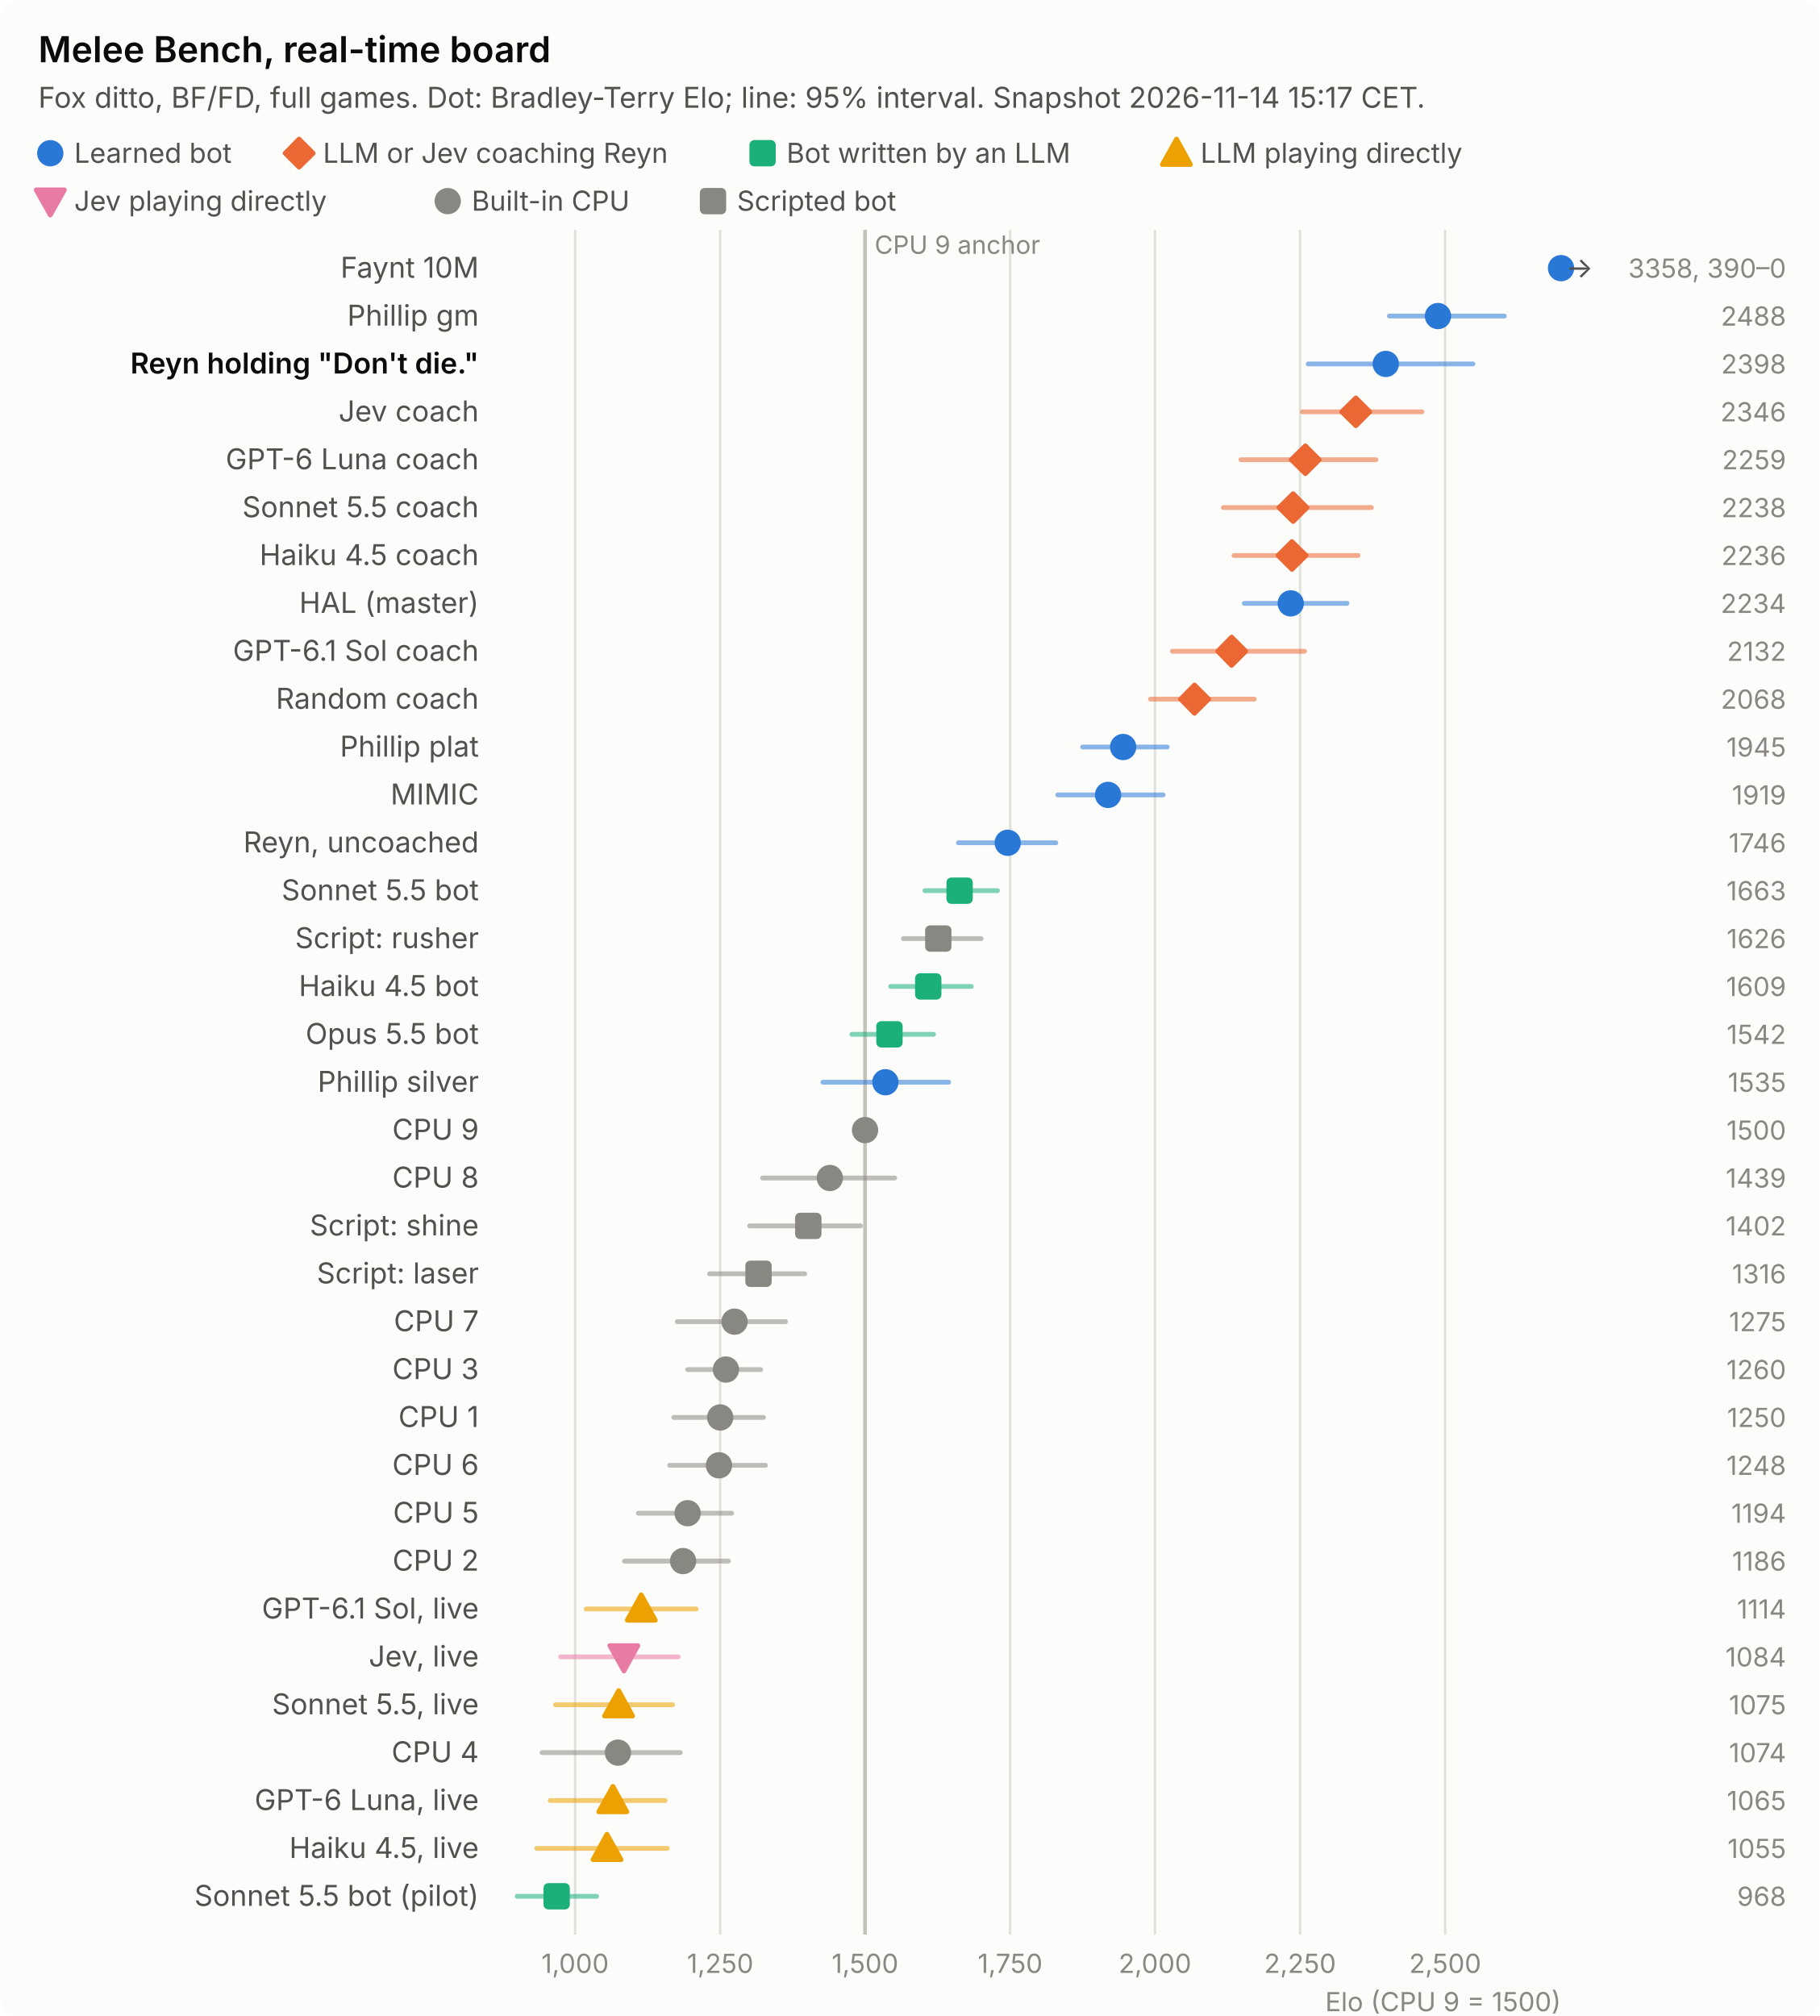
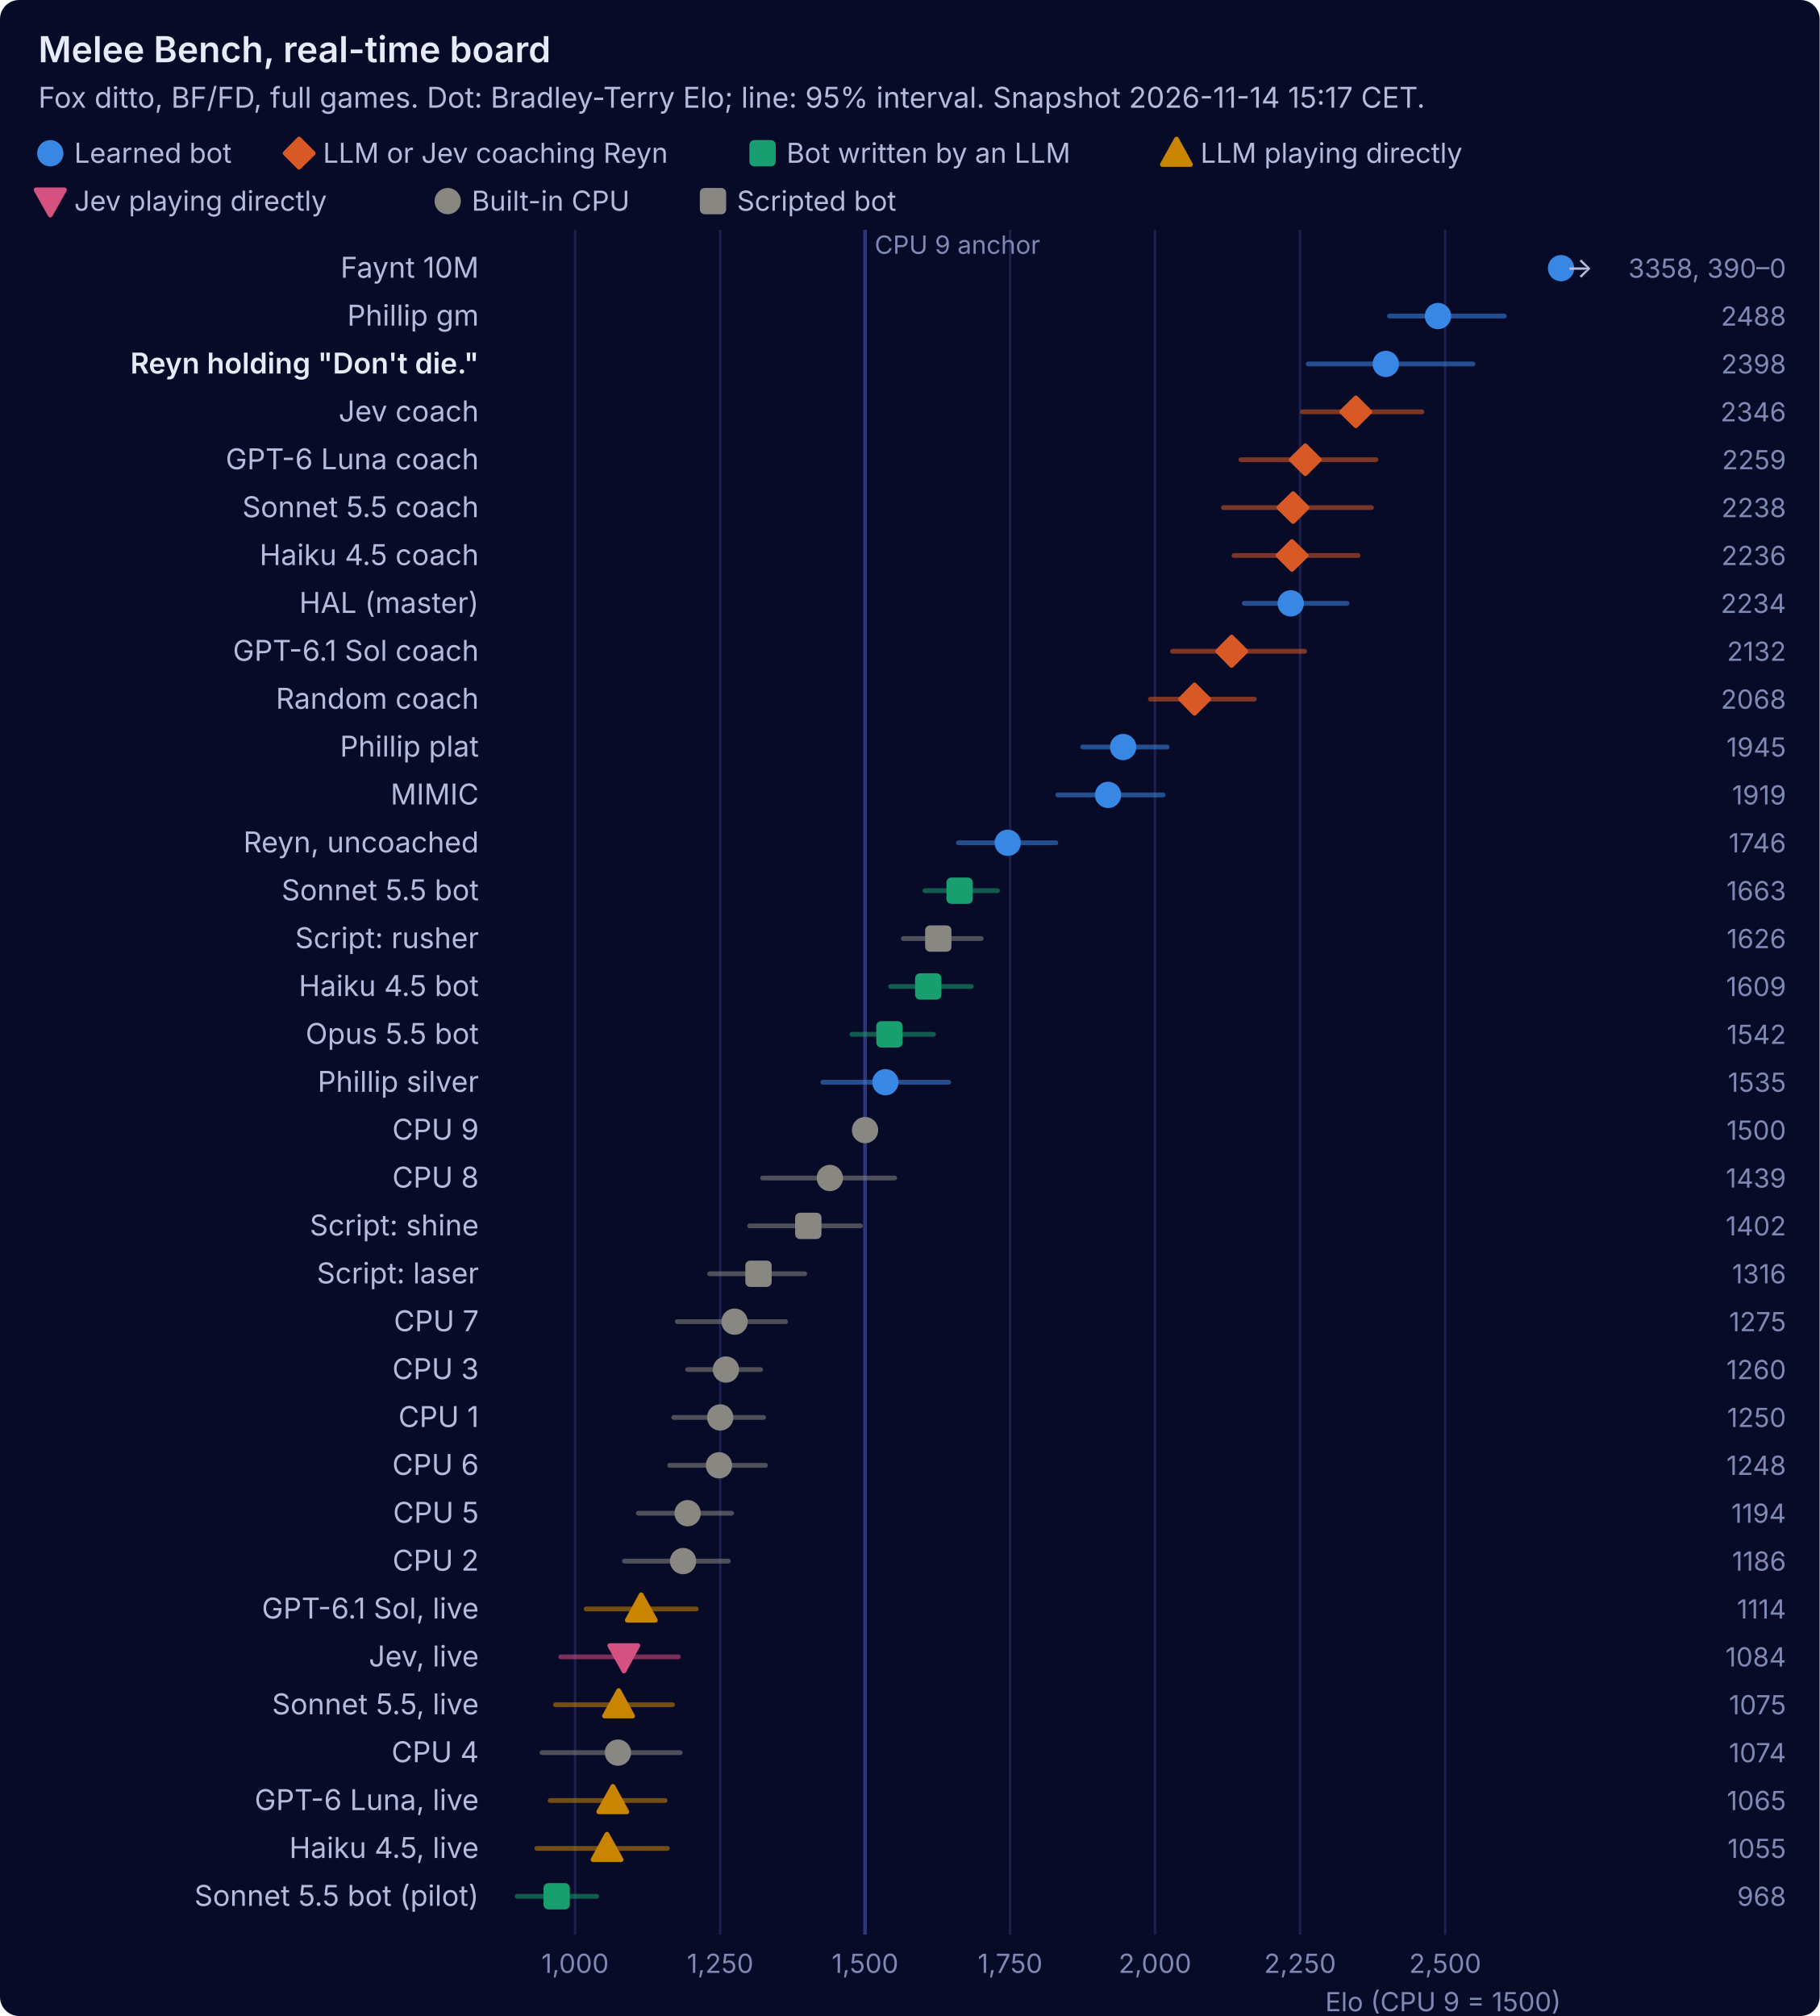
<svg xmlns="http://www.w3.org/2000/svg" viewBox="0 0 760 842" width="760" height="842" role="img" aria-label="Melee Bench, real-time board">
-   <style>text{font-family:system-ui, -apple-system, "Segoe UI", sans-serif;font-variant-numeric:tabular-nums}.bg{fill:#fcfcfb}.ring{stroke:#fcfcfb}.t1{fill:#0b0b0b}.t2{fill:#52514e}.tm{fill:#898781}.grid{stroke:#e1e0d9}.axis{stroke:#c3c2b7}.band{fill:#52514e;fill-opacity:.09}.conn{stroke:#c3c2b7}.c-learned{fill:#2a78d6;stroke:#2a78d6}.c-coach{fill:#eb6834;stroke:#eb6834}.c-written{fill:#1baf7a;stroke:#1baf7a}.c-llm{fill:#eda100;stroke:#eda100}.c-jev{fill:#e87ba4;stroke:#e87ba4}.c-ref{fill:#898781;stroke:#898781}.ci{fill:none;stroke-width:2;stroke-linecap:round}.hollow{fill-opacity:0}@media (prefers-color-scheme: dark){.bg{fill:#1a1a19}.ring{stroke:#1a1a19}.t1{fill:#f0efec}.t2{fill:#c3c2b7}.tm{fill:#898781}.grid{stroke:#2c2c2a}.axis{stroke:#383835}.band{fill:#c3c2b7;fill-opacity:.10}.conn{stroke:#4a4a46}.c-learned{fill:#3987e5;stroke:#3987e5}.c-coach{fill:#d95926;stroke:#d95926}.c-written{fill:#199e70;stroke:#199e70}.c-llm{fill:#c98500;stroke:#c98500}.c-jev{fill:#d55181;stroke:#d55181}.c-ref{fill:#898781;stroke:#898781}}</style>
+   <style>text{font-family:system-ui, -apple-system, "Segoe UI", sans-serif;font-variant-numeric:tabular-nums}.bg{fill:#080b28}.ring{stroke:#080b28}.t1{fill:#e8ebf7}.t2{fill:#b5bbdc}.tm{fill:#8088b4}.grid{stroke:#1b2250}.axis{stroke:#2e3878}.band{fill:#9198c0;fill-opacity:.12}.conn{stroke:#3a4590}.c-learned{fill:#3987e5;stroke:#3987e5}.c-coach{fill:#d95926;stroke:#d95926}.c-written{fill:#199e70;stroke:#199e70}.c-llm{fill:#c98500;stroke:#c98500}.c-jev{fill:#d55181;stroke:#d55181}.c-ref{fill:#898781;stroke:#898781}.ci{fill:none;stroke-width:2;stroke-linecap:round}.hollow{fill-opacity:0}</style>
  <rect class="bg" x="0" y="0" width="760" height="842" rx="8" />
  <text x="16.0" y="26.0" class="t1" font-size="15" text-anchor="start" font-weight="600">Melee Bench, real-time board</text>
  <text x="16.0" y="45.0" class="t2" font-size="12" text-anchor="start">Fox ditto, BF/FD, full games. Dot: Bradley-Terry Elo; line: 95% interval. Snapshot 2026-11-14 15:17 CET.</text>
  <circle cx="21.0" cy="64.0" r="4.5" class="c-learned ring" stroke-width="2" />
  <text x="31.0" y="68.0" class="t2" font-size="11.5" text-anchor="start">Learned bot</text>
  <polygon points="124.9,58.1 130.8,64.0 124.9,69.8 119.1,64.0" class="c-coach ring" stroke-width="2" stroke-linejoin="round" />
  <text x="134.9" y="68.0" class="t2" font-size="11.5" text-anchor="start">LLM or Jev coaching Reyn</text>
  <rect x="314.0" y="59.5" width="9.0" height="9.0" rx="1" class="c-written ring" stroke-width="2" />
  <text x="328.5" y="68.0" class="t2" font-size="11.5" text-anchor="start">Bot written by an LLM</text>
  <polygon points="491.4,58.1 497.2,68.7 485.5,68.7" class="c-llm ring" stroke-width="2" stroke-linejoin="round" />
  <text x="501.4" y="68.0" class="t2" font-size="11.5" text-anchor="start">LLM playing directly</text>
  <polygon points="21.0,89.8 26.9,79.3 15.1,79.3" class="c-jev ring" stroke-width="2" stroke-linejoin="round" />
  <text x="31.0" y="88.0" class="t2" font-size="11.5" text-anchor="start">Jev playing directly</text>
  <circle cx="187.0" cy="84.0" r="4.5" class="c-ref ring" stroke-width="2" />
  <text x="197.0" y="88.0" class="t2" font-size="11.5" text-anchor="start">Built-in CPU</text>
  <rect x="293.3" y="79.5" width="9.0" height="9.0" rx="1" class="c-ref ring" stroke-width="2" />
  <text x="307.8" y="88.0" class="t2" font-size="11.5" text-anchor="start">Scripted bot</text>
  <line x1="240.2" x2="240.2" y1="96" y2="808" class="grid" stroke-width="1" />
  <text x="240.2" y="824.0" class="tm" font-size="11" text-anchor="middle">1,000</text>
  <line x1="300.8" x2="300.8" y1="96" y2="808" class="grid" stroke-width="1" />
  <text x="300.8" y="824.0" class="tm" font-size="11" text-anchor="middle">1,250</text>
  <line x1="361.3" x2="361.3" y1="96" y2="808" class="grid" stroke-width="1" />
  <text x="361.3" y="824.0" class="tm" font-size="11" text-anchor="middle">1,500</text>
  <line x1="421.9" x2="421.9" y1="96" y2="808" class="grid" stroke-width="1" />
  <text x="421.9" y="824.0" class="tm" font-size="11" text-anchor="middle">1,750</text>
  <line x1="482.4" x2="482.4" y1="96" y2="808" class="grid" stroke-width="1" />
  <text x="482.4" y="824.0" class="tm" font-size="11" text-anchor="middle">2,000</text>
  <line x1="543.0" x2="543.0" y1="96" y2="808" class="grid" stroke-width="1" />
  <text x="543.0" y="824.0" class="tm" font-size="11" text-anchor="middle">2,250</text>
  <line x1="603.6" x2="603.6" y1="96" y2="808" class="grid" stroke-width="1" />
  <text x="603.6" y="824.0" class="tm" font-size="11" text-anchor="middle">2,500</text>
  <text x="652.0" y="840.0" class="tm" font-size="11" text-anchor="end">Elo (CPU 9 = 1500)</text>
  <line x1="361.3" x2="361.3" y1="96" y2="808" class="axis" stroke-width="1.5" />
  <text x="365.3" y="106.0" class="tm" font-size="10.5" text-anchor="start">CPU 9 anchor</text>
  <text x="200.0" y="116.0" class="t2" font-size="12" text-anchor="end">Faynt 10M</text>
  <line x1="652.0" x2="652.0" y1="112.0" y2="112.0" class="ci c-learned" stroke-opacity=".55" />
  <circle cx="652.0" cy="112.0" r="4.5" class="c-learned ring" stroke-width="2" />
  <text x="654.0" y="116.0" class="t2" font-size="12" text-anchor="start">→</text>
  <text x="746.0" y="116.0" class="tm" font-size="11" text-anchor="end">3358, 390–0</text>
  <text x="200.0" y="136.0" class="t2" font-size="12" text-anchor="end">Phillip gm</text>
  <line x1="580.3" x2="628.3" y1="132.0" y2="132.0" class="ci c-learned" stroke-opacity=".55" />
  <circle cx="600.6" cy="132.0" r="4.5" class="c-learned ring" stroke-width="2" />
  <text x="746.0" y="136.0" class="tm" font-size="11" text-anchor="end">2488</text>
  <text x="200.0" y="156.0" class="t1" font-size="12" text-anchor="end" font-weight="600">Reyn holding "Don't die."</text>
  <line x1="546.4" x2="615.2" y1="152.0" y2="152.0" class="ci c-learned" stroke-opacity=".55" />
  <circle cx="578.8" cy="152.0" r="4.5" class="c-learned ring" stroke-width="2" />
  <text x="746.0" y="156.0" class="tm" font-size="11" text-anchor="end">2398</text>
  <text x="200.0" y="176.0" class="t2" font-size="12" text-anchor="end">Jev coach</text>
  <line x1="544.0" x2="593.9" y1="172.0" y2="172.0" class="ci c-coach" stroke-opacity=".55" />
  <polygon points="566.3,166.2 572.1,172.0 566.3,177.8 560.4,172.0" class="c-coach ring" stroke-width="2" stroke-linejoin="round" />
  <text x="746.0" y="176.0" class="tm" font-size="11" text-anchor="end">2346</text>
  <text x="200.0" y="196.0" class="t2" font-size="12" text-anchor="end">GPT-6 Luna coach</text>
  <line x1="518.3" x2="574.7" y1="192.0" y2="192.0" class="ci c-coach" stroke-opacity=".55" />
  <polygon points="545.2,186.2 551.0,192.0 545.2,197.8 539.3,192.0" class="c-coach ring" stroke-width="2" stroke-linejoin="round" />
  <text x="746.0" y="196.0" class="tm" font-size="11" text-anchor="end">2259</text>
  <text x="200.0" y="216.0" class="t2" font-size="12" text-anchor="end">Sonnet 5.5 coach</text>
  <line x1="511.0" x2="572.8" y1="212.0" y2="212.0" class="ci c-coach" stroke-opacity=".55" />
  <polygon points="540.1,206.2 545.9,212.0 540.1,217.8 534.2,212.0" class="c-coach ring" stroke-width="2" stroke-linejoin="round" />
  <text x="746.0" y="216.0" class="tm" font-size="11" text-anchor="end">2238</text>
  <text x="200.0" y="236.0" class="t2" font-size="12" text-anchor="end">Haiku 4.5 coach</text>
  <line x1="515.4" x2="567.2" y1="232.0" y2="232.0" class="ci c-coach" stroke-opacity=".55" />
  <polygon points="539.6,226.2 545.5,232.0 539.6,237.8 533.8,232.0" class="c-coach ring" stroke-width="2" stroke-linejoin="round" />
  <text x="746.0" y="236.0" class="tm" font-size="11" text-anchor="end">2236</text>
  <text x="200.0" y="256.0" class="t2" font-size="12" text-anchor="end">HAL (master)</text>
  <line x1="519.7" x2="562.6" y1="252.0" y2="252.0" class="ci c-learned" stroke-opacity=".55" />
  <circle cx="539.1" cy="252.0" r="4.5" class="c-learned ring" stroke-width="2" />
  <text x="746.0" y="256.0" class="tm" font-size="11" text-anchor="end">2234</text>
  <text x="200.0" y="276.0" class="t2" font-size="12" text-anchor="end">GPT-6.1 Sol coach</text>
  <line x1="489.7" x2="544.9" y1="272.0" y2="272.0" class="ci c-coach" stroke-opacity=".55" />
  <polygon points="514.4,266.1 520.3,272.0 514.4,277.9 508.6,272.0" class="c-coach ring" stroke-width="2" stroke-linejoin="round" />
  <text x="746.0" y="276.0" class="tm" font-size="11" text-anchor="end">2132</text>
  <text x="200.0" y="296.0" class="t2" font-size="12" text-anchor="end">Random coach</text>
  <line x1="480.5" x2="523.9" y1="292.0" y2="292.0" class="ci c-coach" stroke-opacity=".55" />
  <polygon points="498.9,286.1 504.8,292.0 498.9,297.9 493.1,292.0" class="c-coach ring" stroke-width="2" stroke-linejoin="round" />
  <text x="746.0" y="296.0" class="tm" font-size="11" text-anchor="end">2068</text>
  <text x="200.0" y="316.0" class="t2" font-size="12" text-anchor="end">Phillip plat</text>
  <line x1="452.2" x2="487.5" y1="312.0" y2="312.0" class="ci c-learned" stroke-opacity=".55" />
  <circle cx="469.1" cy="312.0" r="4.5" class="c-learned ring" stroke-width="2" />
  <text x="746.0" y="316.0" class="tm" font-size="11" text-anchor="end">1945</text>
  <text x="200.0" y="336.0" class="t2" font-size="12" text-anchor="end">MIMIC</text>
  <line x1="441.8" x2="485.8" y1="332.0" y2="332.0" class="ci c-learned" stroke-opacity=".55" />
  <circle cx="462.8" cy="332.0" r="4.5" class="c-learned ring" stroke-width="2" />
  <text x="746.0" y="336.0" class="tm" font-size="11" text-anchor="end">1919</text>
  <text x="200.0" y="356.0" class="t2" font-size="12" text-anchor="end">Reyn, uncoached</text>
  <line x1="400.3" x2="441.0" y1="352.0" y2="352.0" class="ci c-learned" stroke-opacity=".55" />
  <circle cx="420.9" cy="352.0" r="4.5" class="c-learned ring" stroke-width="2" />
  <text x="746.0" y="356.0" class="tm" font-size="11" text-anchor="end">1746</text>
  <text x="200.0" y="376.0" class="t2" font-size="12" text-anchor="end">Sonnet 5.5 bot</text>
  <line x1="386.3" x2="416.6" y1="372.0" y2="372.0" class="ci c-written" stroke-opacity=".55" />
  <rect x="396.3" y="367.5" width="9.0" height="9.0" rx="1" class="c-written ring" stroke-width="2" />
  <text x="746.0" y="376.0" class="tm" font-size="11" text-anchor="end">1663</text>
  <text x="200.0" y="396.0" class="t2" font-size="12" text-anchor="end">Script: rusher</text>
  <line x1="377.3" x2="409.8" y1="392.0" y2="392.0" class="ci c-ref" stroke-opacity=".55" />
  <rect x="387.4" y="387.5" width="9.0" height="9.0" rx="1" class="c-ref ring" stroke-width="2" />
  <text x="746.0" y="396.0" class="tm" font-size="11" text-anchor="end">1626</text>
  <text x="200.0" y="416.0" class="t2" font-size="12" text-anchor="end">Haiku 4.5 bot</text>
  <line x1="372.0" x2="405.7" y1="412.0" y2="412.0" class="ci c-written" stroke-opacity=".55" />
  <rect x="383.2" y="407.5" width="9.0" height="9.0" rx="1" class="c-written ring" stroke-width="2" />
  <text x="746.0" y="416.0" class="tm" font-size="11" text-anchor="end">1609</text>
  <text x="200.0" y="436.0" class="t2" font-size="12" text-anchor="end">Opus 5.5 bot</text>
  <line x1="355.8" x2="389.9" y1="432.0" y2="432.0" class="ci c-written" stroke-opacity=".55" />
  <rect x="367.0" y="427.5" width="9.0" height="9.0" rx="1" class="c-written ring" stroke-width="2" />
  <text x="746.0" y="436.0" class="tm" font-size="11" text-anchor="end">1542</text>
  <text x="200.0" y="456.0" class="t2" font-size="12" text-anchor="end">Phillip silver</text>
  <line x1="343.7" x2="396.2" y1="452.0" y2="452.0" class="ci c-learned" stroke-opacity=".55" />
  <circle cx="369.8" cy="452.0" r="4.5" class="c-learned ring" stroke-width="2" />
  <text x="746.0" y="456.0" class="tm" font-size="11" text-anchor="end">1535</text>
  <text x="200.0" y="476.0" class="t2" font-size="12" text-anchor="end">CPU 9</text>
  <line x1="361.3" x2="361.3" y1="472.0" y2="472.0" class="ci c-ref" stroke-opacity=".55" />
  <circle cx="361.3" cy="472.0" r="4.5" class="c-ref ring" stroke-width="2" />
  <text x="746.0" y="476.0" class="tm" font-size="11" text-anchor="end">1500</text>
  <text x="200.0" y="496.0" class="t2" font-size="12" text-anchor="end">CPU 8</text>
  <line x1="318.5" x2="373.7" y1="492.0" y2="492.0" class="ci c-ref" stroke-opacity=".55" />
  <circle cx="346.6" cy="492.0" r="4.5" class="c-ref ring" stroke-width="2" />
  <text x="746.0" y="496.0" class="tm" font-size="11" text-anchor="end">1439</text>
  <text x="200.0" y="516.0" class="t2" font-size="12" text-anchor="end">Script: shine</text>
  <line x1="313.1" x2="359.4" y1="512.0" y2="512.0" class="ci c-ref" stroke-opacity=".55" />
  <rect x="333.1" y="507.5" width="9.0" height="9.0" rx="1" class="c-ref ring" stroke-width="2" />
  <text x="746.0" y="516.0" class="tm" font-size="11" text-anchor="end">1402</text>
  <text x="200.0" y="536.0" class="t2" font-size="12" text-anchor="end">Script: laser</text>
  <line x1="296.4" x2="336.1" y1="532.0" y2="532.0" class="ci c-ref" stroke-opacity=".55" />
  <rect x="312.3" y="527.5" width="9.0" height="9.0" rx="1" class="c-ref ring" stroke-width="2" />
  <text x="746.0" y="536.0" class="tm" font-size="11" text-anchor="end">1316</text>
  <text x="200.0" y="556.0" class="t2" font-size="12" text-anchor="end">CPU 7</text>
  <line x1="282.9" x2="328.1" y1="552.0" y2="552.0" class="ci c-ref" stroke-opacity=".55" />
  <circle cx="306.8" cy="552.0" r="4.5" class="c-ref ring" stroke-width="2" />
  <text x="746.0" y="556.0" class="tm" font-size="11" text-anchor="end">1275</text>
  <text x="200.0" y="576.0" class="t2" font-size="12" text-anchor="end">CPU 3</text>
  <line x1="287.2" x2="317.7" y1="572.0" y2="572.0" class="ci c-ref" stroke-opacity=".55" />
  <circle cx="303.2" cy="572.0" r="4.5" class="c-ref ring" stroke-width="2" />
  <text x="746.0" y="576.0" class="tm" font-size="11" text-anchor="end">1260</text>
  <text x="200.0" y="596.0" class="t2" font-size="12" text-anchor="end">CPU 1</text>
  <line x1="281.4" x2="318.9" y1="592.0" y2="592.0" class="ci c-ref" stroke-opacity=".55" />
  <circle cx="300.8" cy="592.0" r="4.5" class="c-ref ring" stroke-width="2" />
  <text x="746.0" y="596.0" class="tm" font-size="11" text-anchor="end">1250</text>
  <text x="200.0" y="616.0" class="t2" font-size="12" text-anchor="end">CPU 6</text>
  <line x1="279.7" x2="319.7" y1="612.0" y2="612.0" class="ci c-ref" stroke-opacity=".55" />
  <circle cx="300.3" cy="612.0" r="4.5" class="c-ref ring" stroke-width="2" />
  <text x="746.0" y="616.0" class="tm" font-size="11" text-anchor="end">1248</text>
  <text x="200.0" y="636.0" class="t2" font-size="12" text-anchor="end">CPU 5</text>
  <line x1="266.6" x2="305.6" y1="632.0" y2="632.0" class="ci c-ref" stroke-opacity=".55" />
  <circle cx="287.2" cy="632.0" r="4.5" class="c-ref ring" stroke-width="2" />
  <text x="746.0" y="636.0" class="tm" font-size="11" text-anchor="end">1194</text>
  <text x="200.0" y="656.0" class="t2" font-size="12" text-anchor="end">CPU 2</text>
  <line x1="260.8" x2="304.2" y1="652.0" y2="652.0" class="ci c-ref" stroke-opacity=".55" />
  <circle cx="285.3" cy="652.0" r="4.5" class="c-ref ring" stroke-width="2" />
  <text x="746.0" y="656.0" class="tm" font-size="11" text-anchor="end">1186</text>
  <text x="200.0" y="676.0" class="t2" font-size="12" text-anchor="end">GPT-6.1 Sol, live</text>
  <line x1="244.8" x2="290.8" y1="672.0" y2="672.0" class="ci c-llm" stroke-opacity=".55" />
  <polygon points="267.8,666.1 273.7,676.7 262.0,676.7" class="c-llm ring" stroke-width="2" stroke-linejoin="round" />
  <text x="746.0" y="676.0" class="tm" font-size="11" text-anchor="end">1114</text>
  <text x="200.0" y="696.0" class="t2" font-size="12" text-anchor="end">Jev, live</text>
  <line x1="234.2" x2="283.3" y1="692.0" y2="692.0" class="ci c-jev" stroke-opacity=".55" />
  <polygon points="260.6,697.9 266.4,687.3 254.7,687.3" class="c-jev ring" stroke-width="2" stroke-linejoin="round" />
  <text x="746.0" y="696.0" class="tm" font-size="11" text-anchor="end">1084</text>
  <text x="200.0" y="716.0" class="t2" font-size="12" text-anchor="end">Sonnet 5.5, live</text>
  <line x1="232.0" x2="280.9" y1="712.0" y2="712.0" class="ci c-llm" stroke-opacity=".55" />
  <polygon points="258.4,706.1 264.2,716.7 252.5,716.7" class="c-llm ring" stroke-width="2" stroke-linejoin="round" />
  <text x="746.0" y="716.0" class="tm" font-size="11" text-anchor="end">1075</text>
  <text x="200.0" y="736.0" class="t2" font-size="12" text-anchor="end">CPU 4</text>
  <line x1="226.4" x2="284.1" y1="732.0" y2="732.0" class="ci c-ref" stroke-opacity=".55" />
  <circle cx="258.1" cy="732.0" r="4.5" class="c-ref ring" stroke-width="2" />
  <text x="746.0" y="736.0" class="tm" font-size="11" text-anchor="end">1074</text>
  <text x="200.0" y="756.0" class="t2" font-size="12" text-anchor="end">GPT-6 Luna, live</text>
  <line x1="229.8" x2="277.8" y1="752.0" y2="752.0" class="ci c-llm" stroke-opacity=".55" />
  <polygon points="256.0,746.1 261.8,756.7 250.1,756.7" class="c-llm ring" stroke-width="2" stroke-linejoin="round" />
  <text x="746.0" y="756.0" class="tm" font-size="11" text-anchor="end">1065</text>
  <text x="200.0" y="776.0" class="t2" font-size="12" text-anchor="end">Haiku 4.5, live</text>
  <line x1="224.2" x2="278.7" y1="772.0" y2="772.0" class="ci c-llm" stroke-opacity=".55" />
  <polygon points="253.5,766.1 259.4,776.7 247.7,776.7" class="c-llm ring" stroke-width="2" stroke-linejoin="round" />
  <text x="746.0" y="776.0" class="tm" font-size="11" text-anchor="end">1055</text>
  <text x="200.0" y="796.0" class="t2" font-size="12" text-anchor="end">Sonnet 5.5 bot (pilot)</text>
  <line x1="216.0" x2="249.2" y1="792.0" y2="792.0" class="ci c-written" stroke-opacity=".55" />
  <rect x="228.0" y="787.5" width="9.0" height="9.0" rx="1" class="c-written ring" stroke-width="2" />
  <text x="746.0" y="796.0" class="tm" font-size="11" text-anchor="end">968</text>
</svg>
